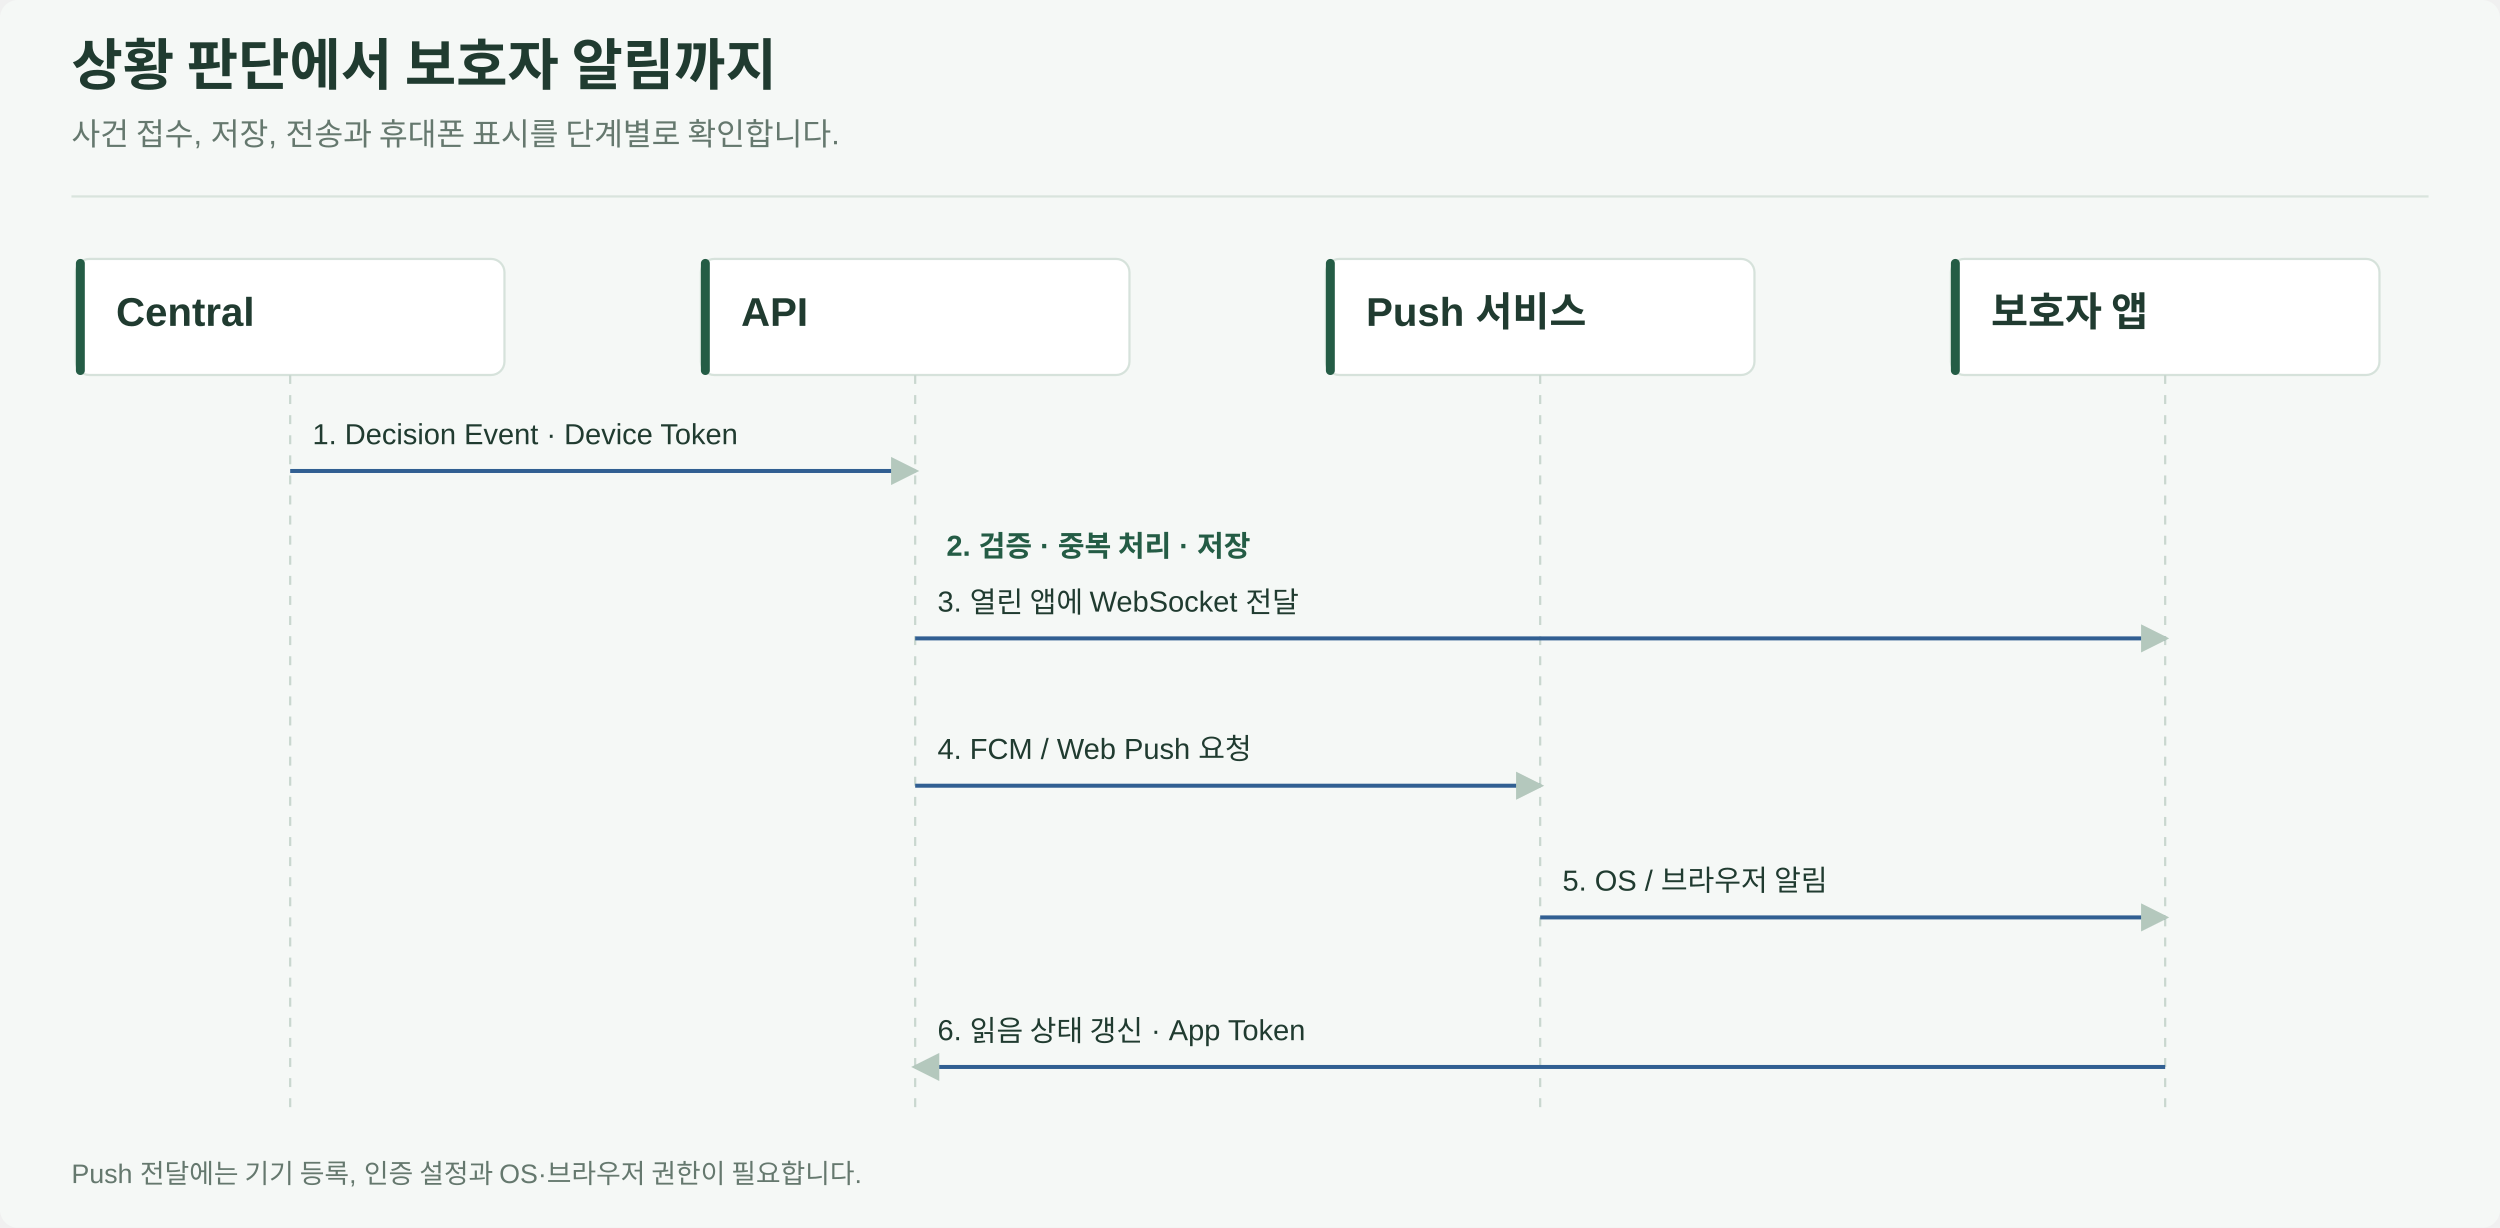
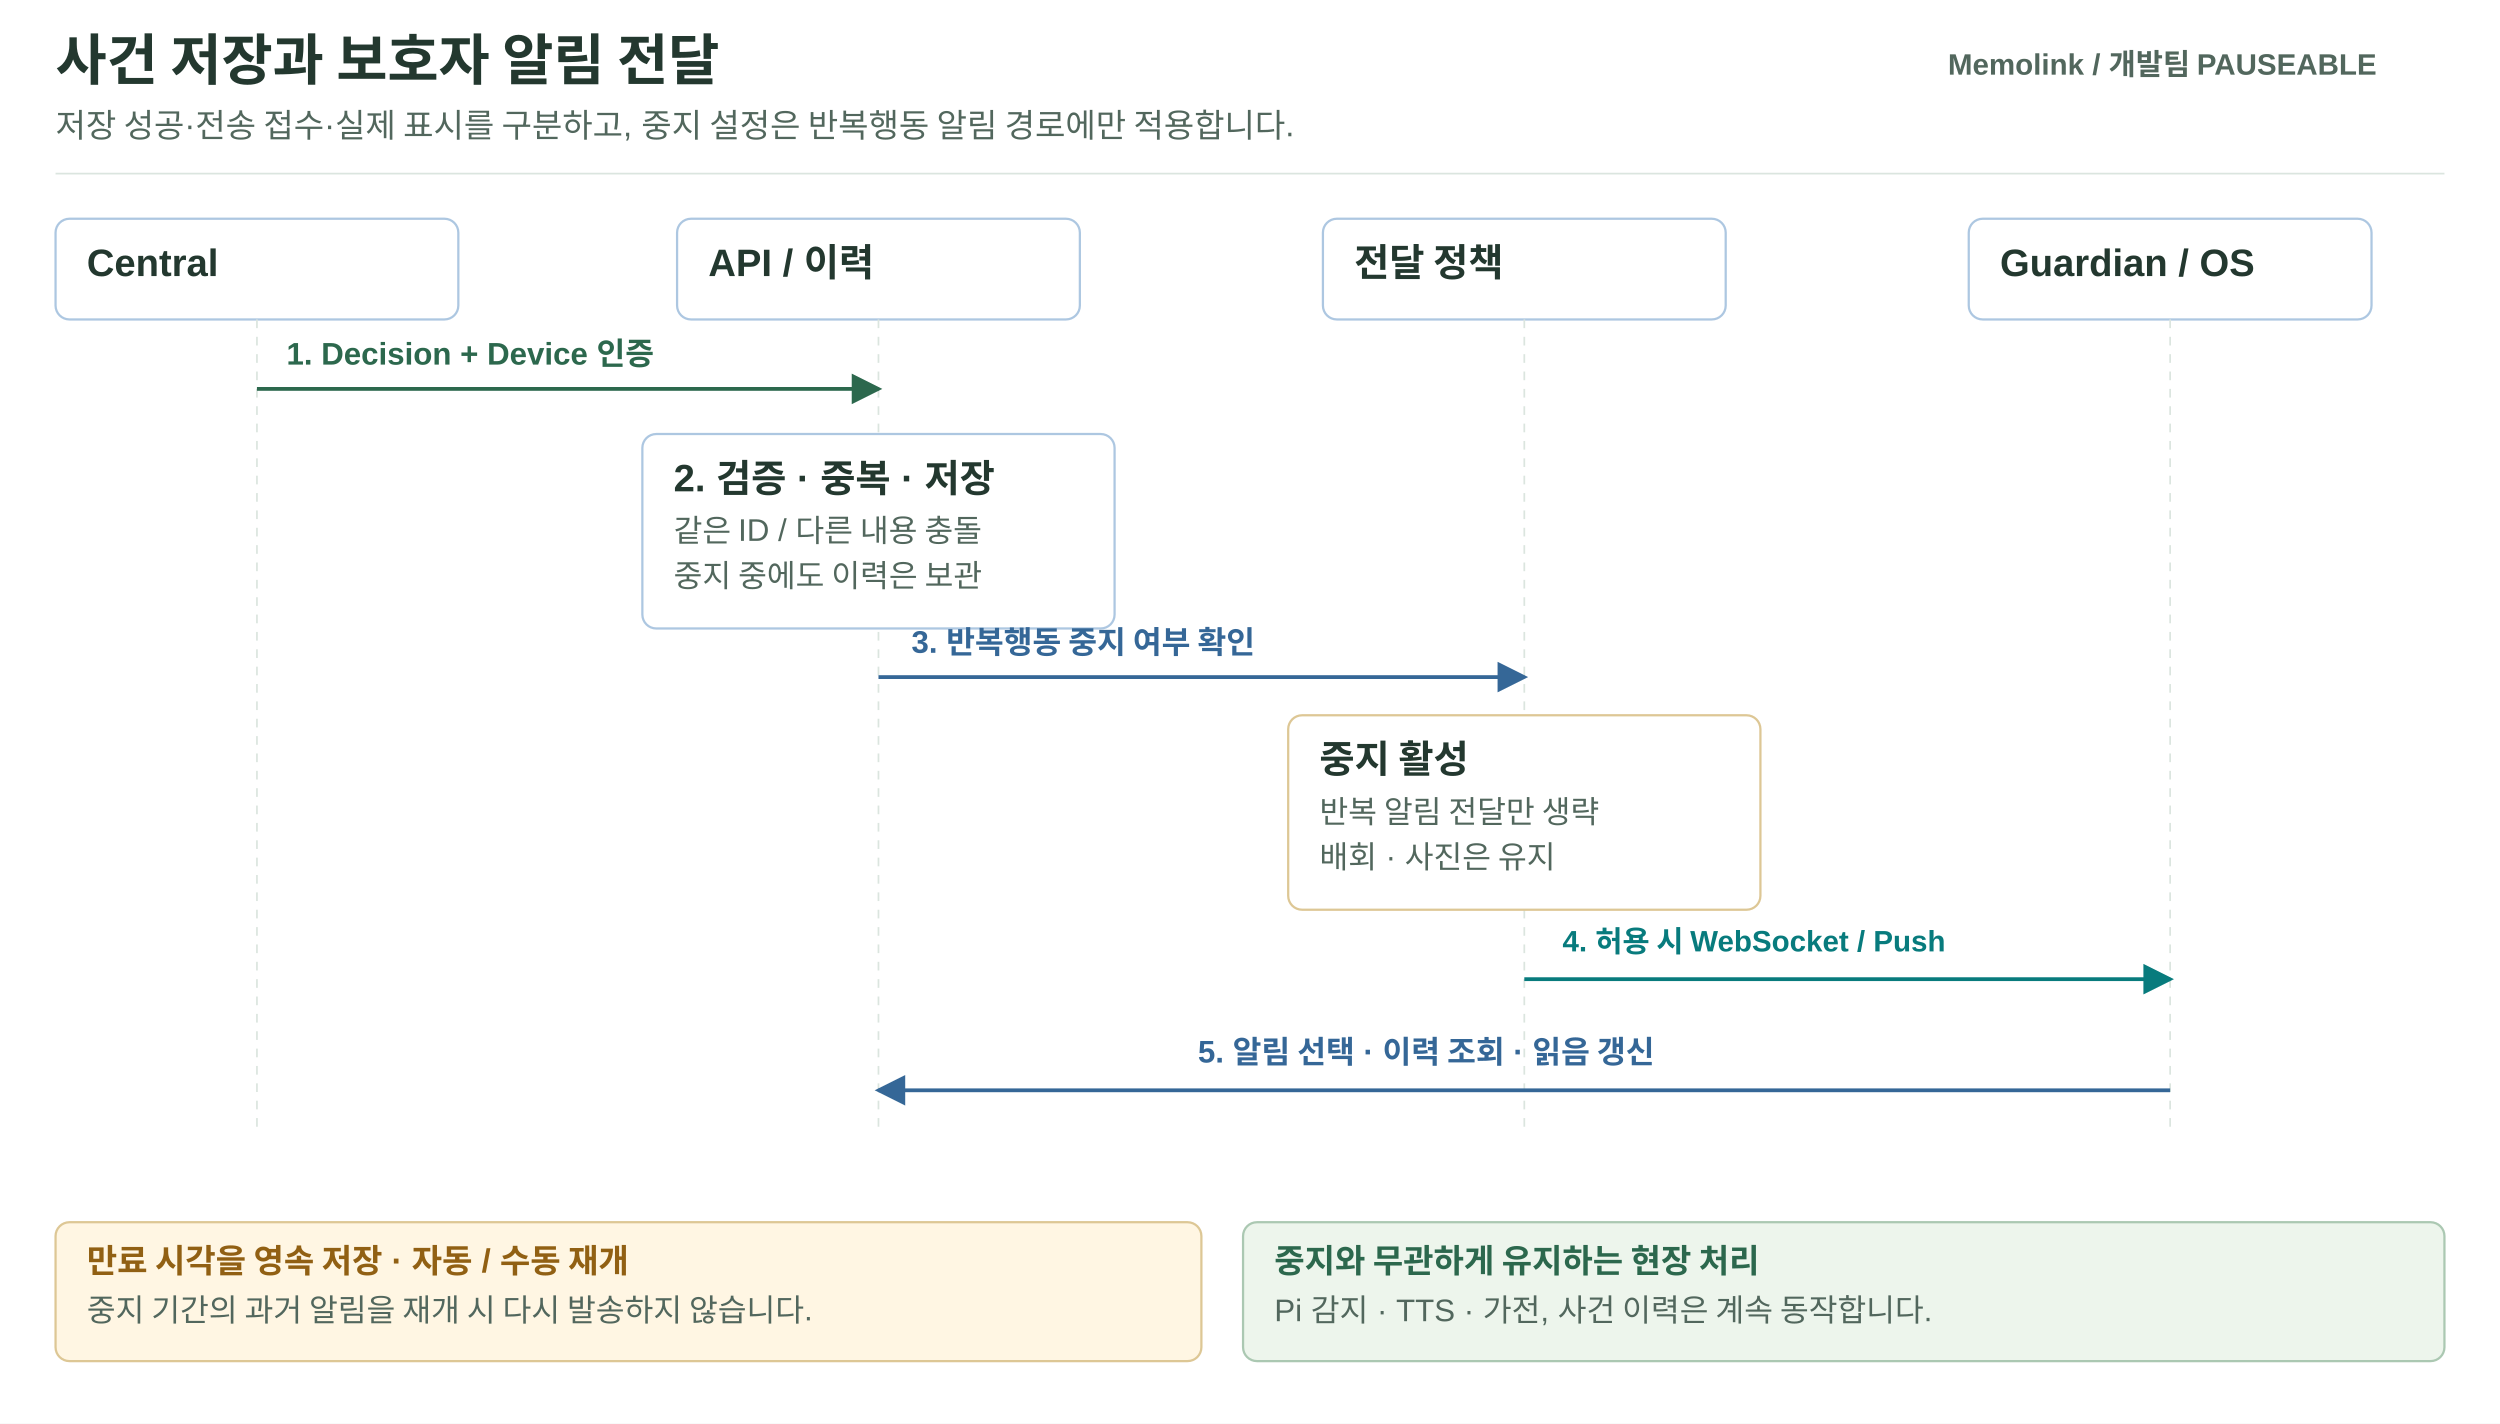
- <svg xmlns="http://www.w3.org/2000/svg" width="1120" height="550" viewBox="0 0 1120 550" role="img" aria-labelledby="title desc">
+ <svg xmlns="http://www.w3.org/2000/svg" width="1440" height="820" viewBox="0 0 1440 820" role="img" aria-labelledby="title desc">
  <defs>
-     <marker id="arrow" markerWidth="7" markerHeight="7" refX="6" refY="3.5" orient="auto">
-       <path d="M0 0L7 3.5L0 7Z" fill="#b4c8bd" />
+     <marker id="arrow-green" markerWidth="8" markerHeight="8" refX="7" refY="4" orient="auto">
+       <path d="M0 0L8 4L0 8Z" fill="#2c684d" />
+     </marker>
+     <marker id="arrow-blue" markerWidth="8" markerHeight="8" refX="7" refY="4" orient="auto">
+       <path d="M0 0L8 4L0 8Z" fill="#356797" />
+     </marker>
+     <marker id="arrow-teal" markerWidth="8" markerHeight="8" refX="7" refY="4" orient="auto">
+       <path d="M0 0L8 4L0 8Z" fill="#087b7d" />
+     </marker>
+     <marker id="arrow-amber" markerWidth="8" markerHeight="8" refX="7" refY="4" orient="auto">
+       <path d="M0 0L8 4L0 8Z" fill="#916013" />
+     </marker>
+     <marker id="arrow-red" markerWidth="8" markerHeight="8" refX="7" refY="4" orient="auto">
+       <path d="M0 0L8 4L0 8Z" fill="#9b4641" />
    </marker>
  </defs>
-   <rect width="1120" height="550" rx="8" fill="#f5f8f6" />
+   <rect width="1440" height="820" fill="#fff" />
  <g font-family="'Malgun Gothic', 'Apple SD Gothic Neo', 'Noto Sans KR', Arial, sans-serif">
-     <text x="32" y="38" fill="#203b30" font-size="25" font-weight="700">상황 판단에서 보호자 알림까지</text>
-     <text x="32" y="65" fill="#65786e" font-size="14" font-weight="400">사건 접수, 저장, 전송과 휴대폰 표시를 단계별로 확인합니다.</text>
-     <path d="M32 88H1088" stroke="#d9e4dd" />
-     <rect x="34" y="116" width="192" height="52" rx="6" fill="#fff" stroke="#d6e2db" />
-     <rect x="34" y="116" width="4" height="52" rx="2" fill="#245c45" />
-     <text x="52" y="146" fill="#203b30" font-size="18" font-weight="700">Central</text>
-     <path d="M130 168V500" stroke="#c9d7cf" stroke-dasharray="4 5" />
-     <rect x="314" y="116" width="192" height="52" rx="6" fill="#fff" stroke="#d6e2db" />
-     <rect x="314" y="116" width="4" height="52" rx="2" fill="#245c45" />
-     <text x="332" y="146" fill="#203b30" font-size="18" font-weight="700">API</text>
-     <path d="M410 168V500" stroke="#c9d7cf" stroke-dasharray="4 5" />
-     <rect x="594" y="116" width="192" height="52" rx="6" fill="#fff" stroke="#d6e2db" />
-     <rect x="594" y="116" width="4" height="52" rx="2" fill="#245c45" />
-     <text x="612" y="146" fill="#203b30" font-size="18" font-weight="700">Push 서비스</text>
-     <path d="M690 168V500" stroke="#c9d7cf" stroke-dasharray="4 5" />
-     <rect x="874" y="116" width="192" height="52" rx="6" fill="#fff" stroke="#d6e2db" />
-     <rect x="874" y="116" width="4" height="52" rx="2" fill="#245c45" />
-     <text x="892" y="146" fill="#203b30" font-size="18" font-weight="700">보호자 앱</text>
-     <path d="M970 168V500" stroke="#c9d7cf" stroke-dasharray="4 5" />
-     <path d="M130 211H410" fill="none" stroke="#315f92" stroke-width="1.8" marker-end="url(#arrow)" />
-     <text x="140" y="199" fill="#203b30" font-size="13" font-weight="400">1. Decision Event · Device Token</text>
-     <path d="M410 286H970" fill="none" stroke="#315f92" stroke-width="1.8" marker-end="url(#arrow)" />
-     <text x="420" y="274" fill="#203b30" font-size="13" font-weight="400">3. 열린 앱에 WebSocket 전달</text>
-     <path d="M410 352H690" fill="none" stroke="#315f92" stroke-width="1.8" marker-end="url(#arrow)" />
-     <text x="420" y="340" fill="#203b30" font-size="13" font-weight="400">4. FCM / Web Push 요청</text>
-     <path d="M690 411H970" fill="none" stroke="#315f92" stroke-width="1.8" marker-end="url(#arrow)" />
-     <text x="700" y="399" fill="#203b30" font-size="13" font-weight="400">5. OS / 브라우저 알림</text>
-     <path d="M970 478H410" fill="none" stroke="#315f92" stroke-width="1.8" marker-end="url(#arrow)" />
-     <text x="420" y="466" fill="#203b30" font-size="13" font-weight="400">6. 읽음 상태 갱신 · App Token</text>
-     <text x="424" y="249" fill="#245c45" font-size="13" font-weight="700">2. 검증 · 중복 처리 · 저장</text>
-     <text x="32" y="530" fill="#65786e" font-size="12" font-weight="400">Push 전달에는 기기 등록, 인증 설정과 OS·브라우저 권한이 필요합니다.</text>
+     <text x="32" y="46" font-size="32" font-weight="700" fill="#23382f" data-max-width="1040">사건 저장과 보호자 알림 전달</text>
+     <text x="1122" y="43" font-size="17" font-weight="700" fill="#52675d" data-max-width="286">Memolink / 개발팀 PAUSEABLE</text>
+     <text x="32" y="79" font-size="19" font-weight="400" fill="#52675d" data-max-width="1376">저장 성공·전송 접수·실제 표시를 구분하고, 중지 설정은 반복행동 알림 경로에만 적용합니다.</text>
+     <path d="M32 100H1408" stroke="#dbe5df" />
+     <rect x="32" y="126" width="232" height="58" rx="8" fill="#fff" stroke="#adc7e1" stroke-width="1.3" />
+     <text x="50" y="159" font-size="22" font-weight="700" fill="#23382f" data-max-width="196">Central</text>
+     <path d="M148 184V652" stroke="#dbe5df" stroke-dasharray="5 5" />
+     <rect x="390" y="126" width="232" height="58" rx="8" fill="#fff" stroke="#adc7e1" stroke-width="1.3" />
+     <text x="408" y="159" font-size="22" font-weight="700" fill="#23382f" data-max-width="196">API / 이력</text>
+     <path d="M506 184V652" stroke="#dbe5df" stroke-dasharray="5 5" />
+     <rect x="762" y="126" width="232" height="58" rx="8" fill="#fff" stroke="#adc7e1" stroke-width="1.3" />
+     <text x="780" y="159" font-size="22" font-weight="700" fill="#23382f" data-max-width="196">전달 정책</text>
+     <path d="M878 184V652" stroke="#dbe5df" stroke-dasharray="5 5" />
+     <rect x="1134" y="126" width="232" height="58" rx="8" fill="#fff" stroke="#adc7e1" stroke-width="1.3" />
+     <text x="1152" y="159" font-size="22" font-weight="700" fill="#23382f" data-max-width="196">Guardian / OS</text>
+     <path d="M1250 184V652" stroke="#dbe5df" stroke-dasharray="5 5" />
+     <path d="M148 224H506" fill="none" stroke="#2c684d" stroke-width="2.2" stroke-linejoin="round" marker-end="url(#arrow-green)" />
+     <text x="165" y="210" font-size="18" font-weight="700" fill="#2c684d" data-max-width="310">1. Decision + Device 인증</text>
+     <rect x="370" y="250" width="272" height="112" rx="8" fill="#fff" stroke="#adc7e1" stroke-width="1.3" />
+     <text x="388" y="283" font-size="22" font-weight="700" fill="#23382f" data-max-width="236">2. 검증 · 중복 · 저장</text>
+     <text x="388" y="312" font-size="18" font-weight="400" fill="#52675d" data-max-width="236">같은 ID / 다른 내용 충돌</text>
+     <text x="388" y="338" font-size="18" font-weight="400" fill="#52675d" data-max-width="236">중지 중에도 이력은 보관</text>
+     <path d="M506 390H878" fill="none" stroke="#356797" stroke-width="2.2" stroke-linejoin="round" marker-end="url(#arrow-blue)" />
+     <text x="525" y="376" font-size="18" font-weight="700" fill="#356797" data-max-width="326">3. 반복행동 중지 여부 확인</text>
+     <rect x="742" y="412" width="272" height="112" rx="8" fill="#fff" stroke="#ddc795" stroke-width="1.3" />
+     <text x="760" y="445" font-size="22" font-weight="700" fill="#23382f" data-max-width="236">중지 활성</text>
+     <text x="760" y="474" font-size="18" font-weight="400" fill="#52675d" data-max-width="236">반복 알림 전달만 생략</text>
+     <text x="760" y="500" font-size="18" font-weight="400" fill="#52675d" data-max-width="236">배회 · 사진은 유지</text>
+     <path d="M878 564H1250" fill="none" stroke="#087b7d" stroke-width="2.2" stroke-linejoin="round" marker-end="url(#arrow-teal)" />
+     <text x="900" y="548" font-size="17" font-weight="700" fill="#087b7d" data-max-width="340">4. 허용 시 WebSocket / Push</text>
+     <path d="M1250 628H506" fill="none" stroke="#356797" stroke-width="2.2" stroke-linejoin="round" marker-end="url(#arrow-blue)" />
+     <text x="690" y="612" font-size="18" font-weight="700" fill="#356797" data-max-width="550">5. 알림 선택 · 이력 조회 · 읽음 갱신</text>
+     <rect x="32" y="704" width="660" height="80" rx="8" fill="#fff6e3" stroke="#ddc795" stroke-width="1.3" />
+     <text x="50" y="733" font-size="19" font-weight="700" fill="#916013" data-max-width="624">만료 시각을 영속 저장 · 자동 / 수동 재개</text>
+     <text x="50" y="761" font-size="18" font-weight="400" fill="#52675d" data-max-width="624">중지 기간의 과거 알림을 재개 시 다시 발송하지 않습니다.</text>
+     <rect x="716" y="704" width="692" height="80" rx="8" fill="#edf5ec" stroke="#abc8b2" stroke-width="1.3" />
+     <text x="734" y="733" font-size="19" font-weight="700" fill="#2c684d" data-max-width="656">중지와 무관하게 유지하는 현장 처리</text>
+     <text x="734" y="761" font-size="18" font-weight="400" fill="#52675d" data-max-width="656">Pi 감지 · TTS · 가전, 사건 이력은 계속 동작합니다.</text>
  </g>
</svg>
